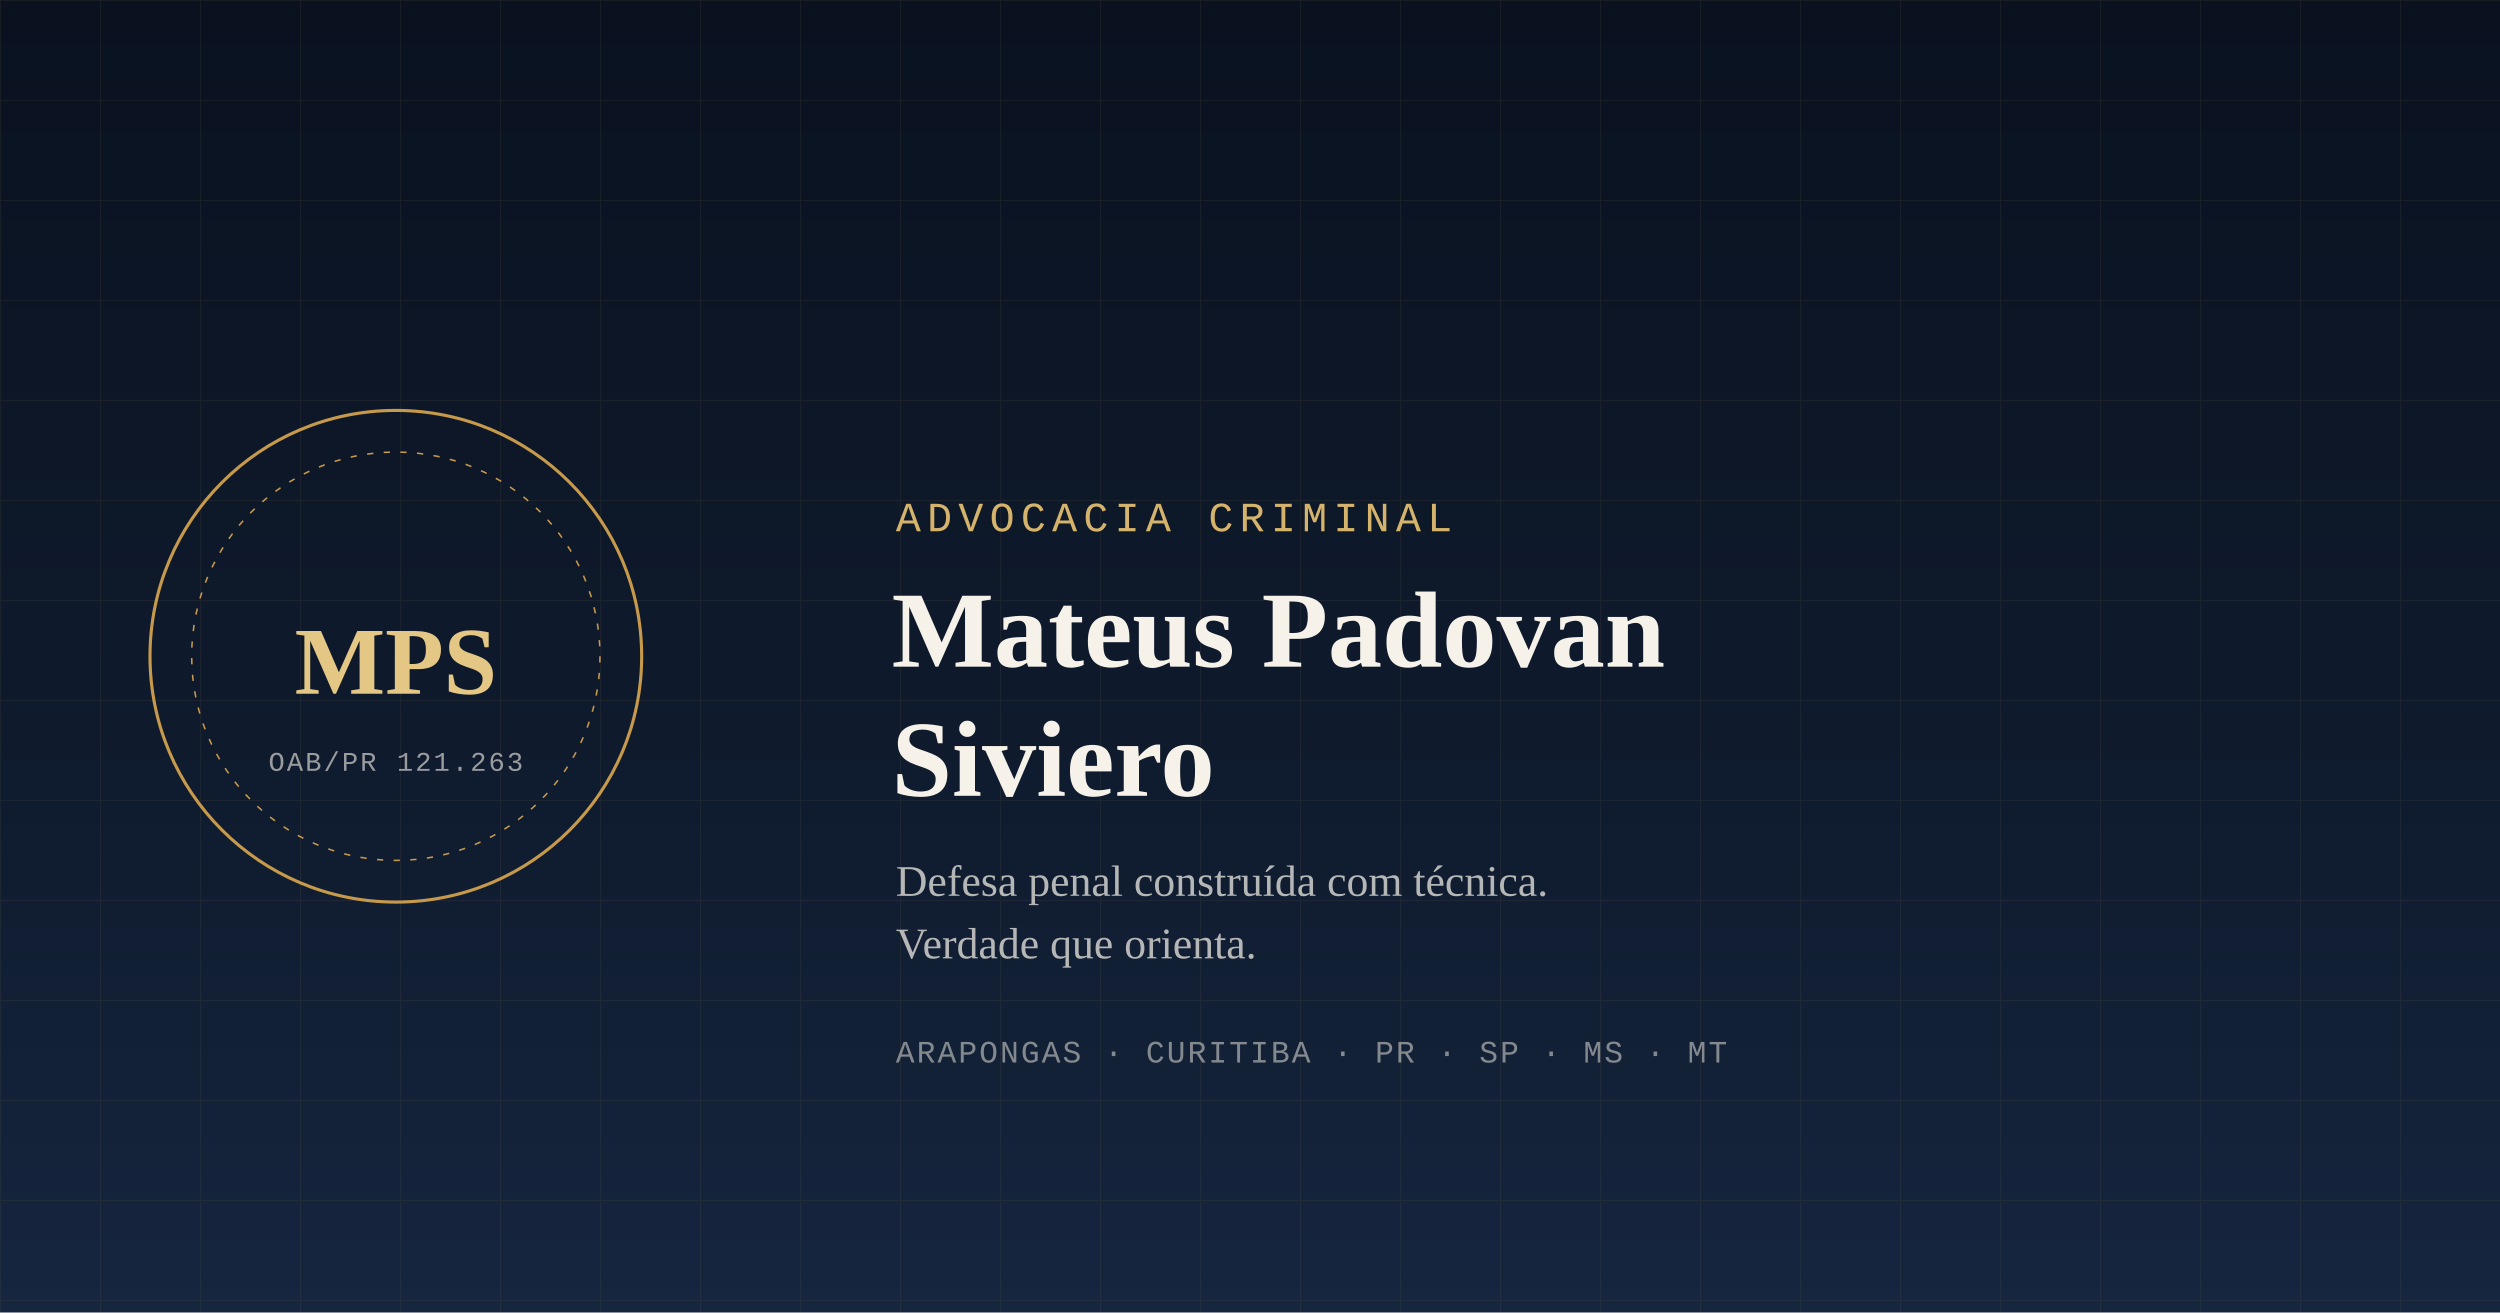
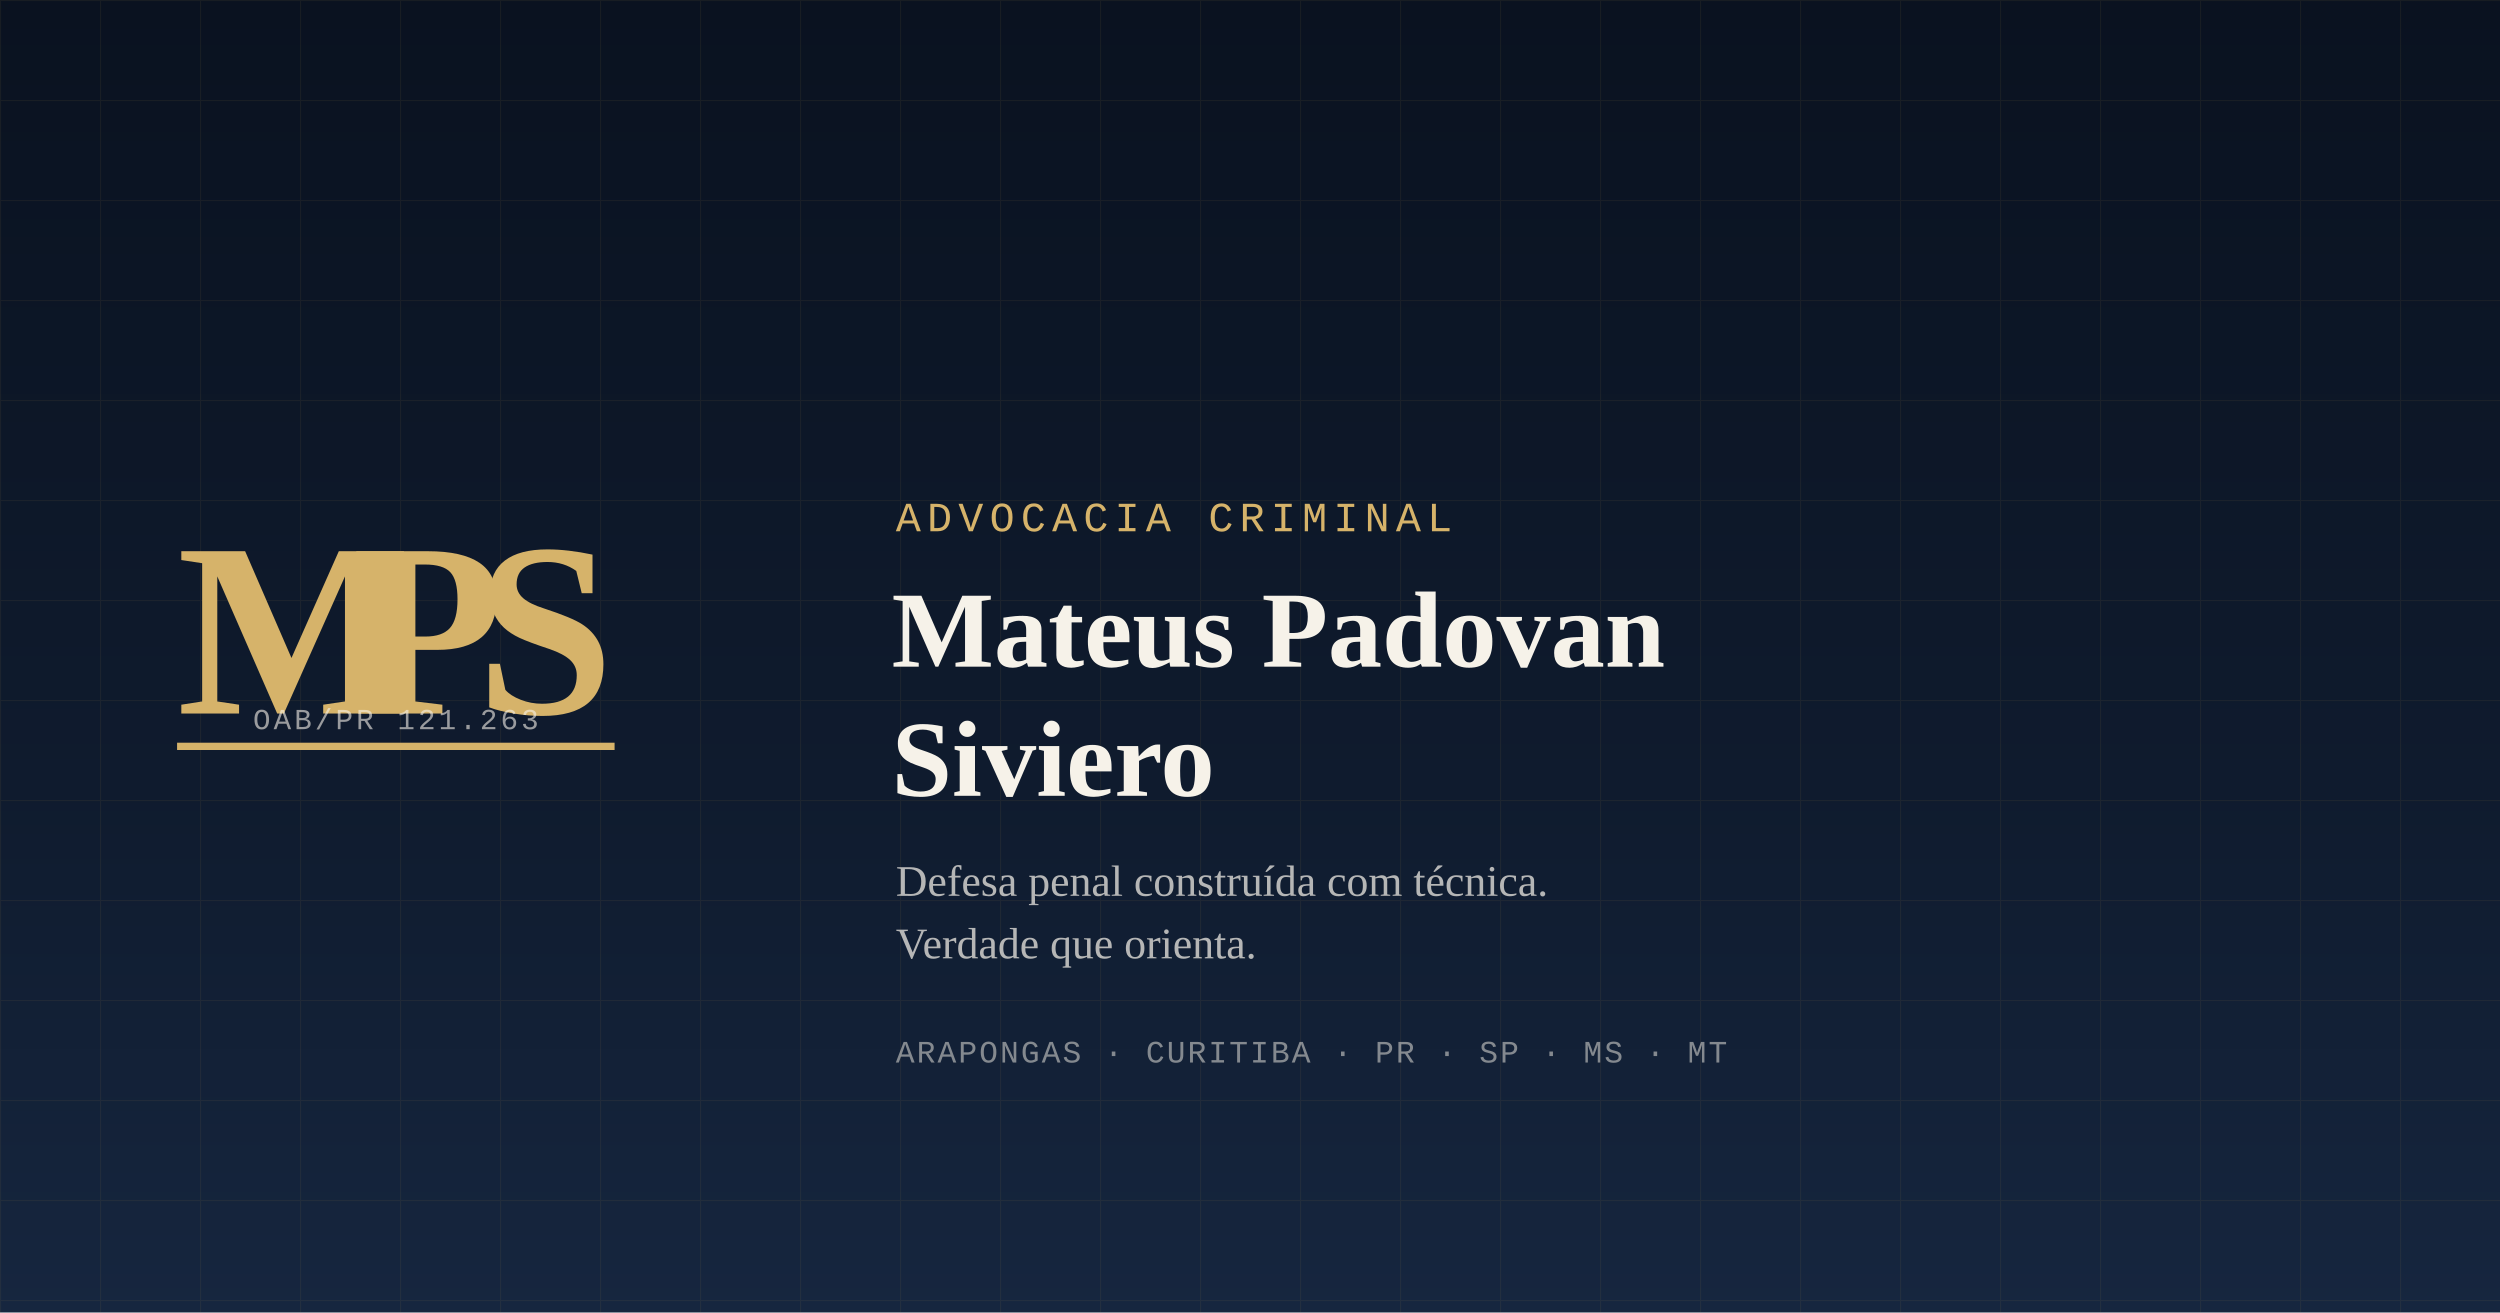
<svg xmlns="http://www.w3.org/2000/svg" viewBox="0 0 1200 630">
  <defs>
    <linearGradient id="bg" x1="0" y1="0" x2="0" y2="1">
      <stop offset="0%" stop-color="#0A1220" />
      <stop offset="60%" stop-color="#0F1B2E" />
      <stop offset="100%" stop-color="#16263F" />
    </linearGradient>
    <pattern id="grid" width="48" height="48" patternUnits="userSpaceOnUse">
      <path d="M 48 0 L 0 0 0 48" fill="none" stroke="rgba(199,154,75,0.08)" stroke-width="1" />
    </pattern>
  </defs>
  <rect width="1200" height="630" fill="url(#bg)" />
  <rect width="1200" height="630" fill="url(#grid)" />
-   <g transform="translate(190,315)">
-     <circle r="118" fill="none" stroke="#C79A4B" stroke-width="1.5" />
-     <circle r="98" fill="none" stroke="#C79A4B" stroke-width="0.75" stroke-dasharray="3 5" />
-     <text x="0" y="18" text-anchor="middle" font-family="Georgia, 'Times New Roman', serif" font-weight="700" font-size="46" fill="#E4C784">MPS</text>
-     <text x="0" y="55" text-anchor="middle" font-family="'Courier New', monospace" font-size="13" letter-spacing="1" fill="rgba(246,242,233,0.6)">OAB/PR 121.263</text>
+   <g transform="translate(71,209.5) scale(0.7)">
+     <text x="20" y="190" font-family="Georgia, 'Times New Roman', serif" font-weight="700" font-size="170" fill="#D6B36A">M</text>
+     <text x="140" y="190" font-family="Georgia, 'Times New Roman', serif" font-weight="700" font-size="170" fill="#D6B36A">P</text>
+     <text x="225" y="190" font-family="Georgia, 'Times New Roman', serif" font-weight="700" font-size="170" fill="#D6B36A">S</text>
+     <rect x="20" y="210" width="300" height="5" fill="#D6B36A" />
  </g>
+   <text x="190" y="350" text-anchor="middle" font-family="'Courier New', monospace" font-size="14" letter-spacing="1.5" fill="rgba(246,242,233,0.6)">OAB/PR 121.263</text>
  <g font-family="Georgia, 'Times New Roman', serif">
    <text x="430" y="255" font-size="20" letter-spacing="3" fill="#D6B36A" font-family="'Courier New', monospace">ADVOCACIA CRIMINAL</text>
    <text x="428" y="320" font-size="52" font-weight="700" fill="#F6F2E9">Mateus Padovan</text>
    <text x="428" y="382" font-size="52" font-weight="700" fill="#F6F2E9">Siviero</text>
    <text x="430" y="430" font-size="21" fill="rgba(246,242,233,0.72)">Defesa penal construída com técnica.</text>
    <text x="430" y="460" font-size="21" fill="rgba(246,242,233,0.72)">Verdade que orienta.</text>
    <text x="430" y="510" font-size="15" letter-spacing="1" fill="rgba(246,242,233,0.5)" font-family="'Courier New', monospace">ARAPONGAS · CURITIBA · PR · SP · MS · MT</text>
  </g>
</svg>
